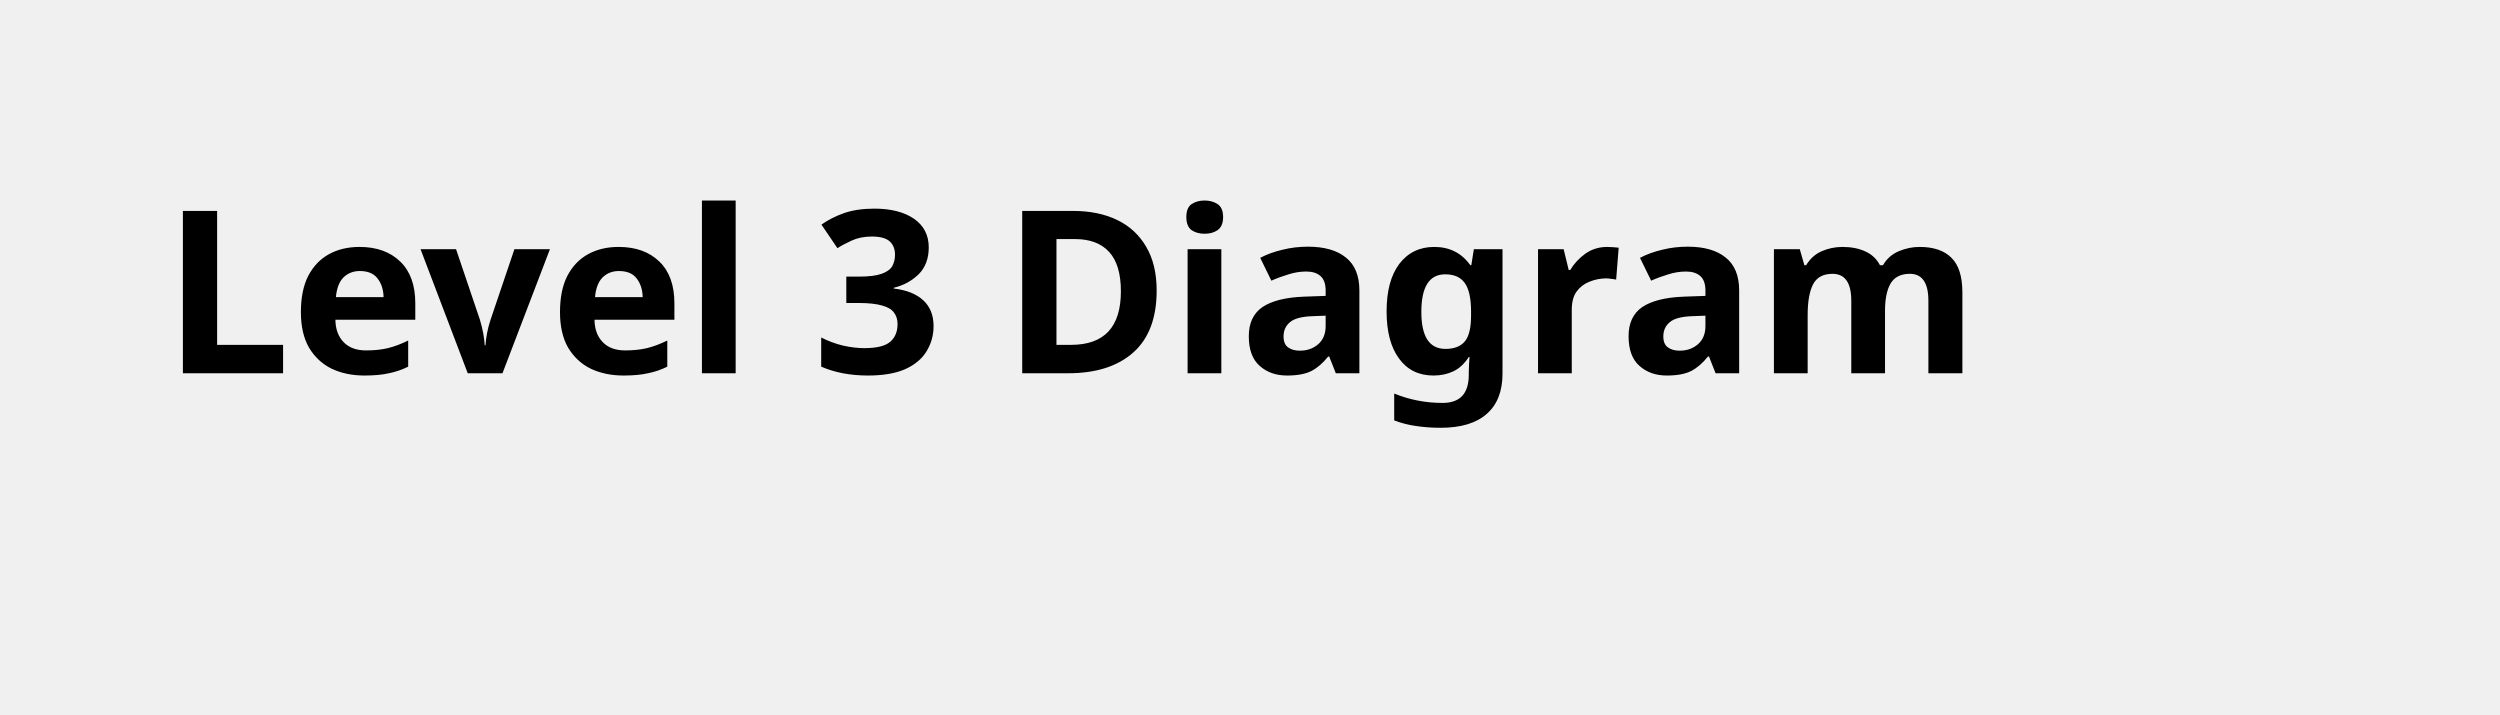
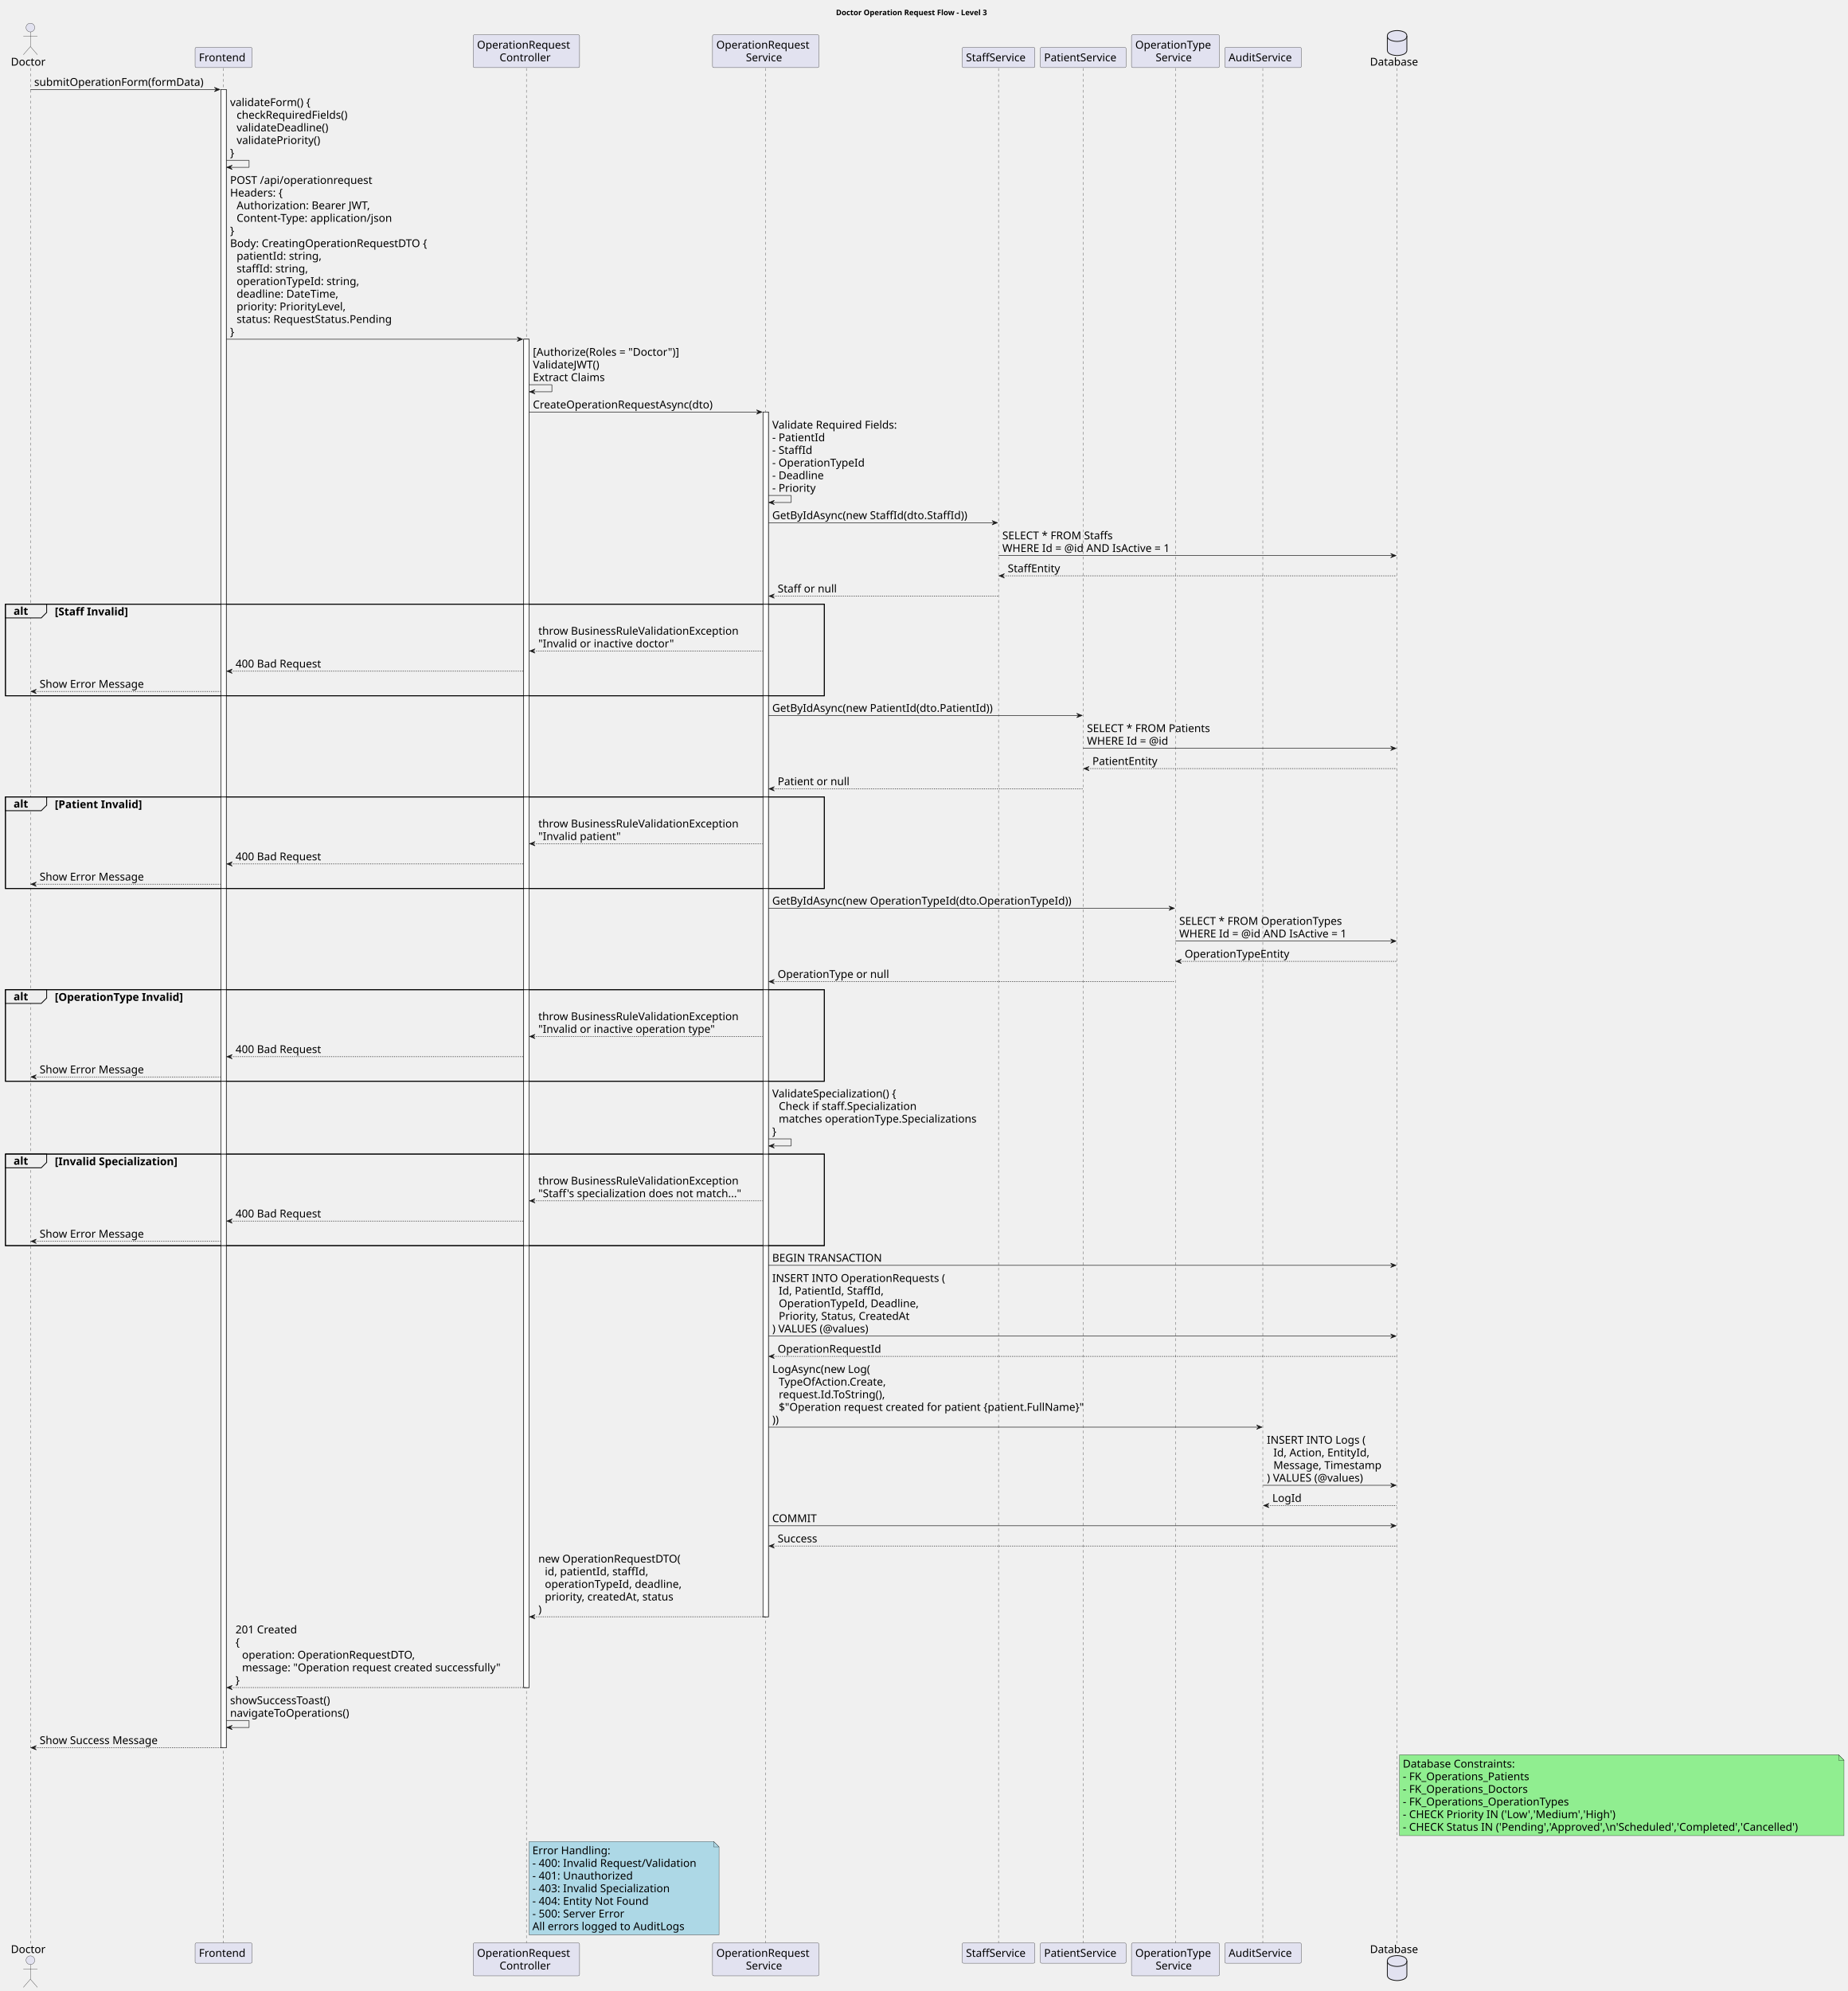
- <svg xmlns="http://www.w3.org/2000/svg" contentStyleType="text/css" height="44px" preserveAspectRatio="none" style="width:154px;height:44px;background:#FFFFFF;" version="1.1" viewBox="0 0 154 44" width="154px" zoomAndPan="magnify">
+ <svg xmlns="http://www.w3.org/2000/svg" contentStyleType="text/css" height="3668px" preserveAspectRatio="none" style="width:3405px;height:3668px;background:#FFFFFF;" version="1.1" viewBox="0 0 3405 3668" width="3405px" zoomAndPan="magnify">
  <defs />
  <g>
-     <text fill="#000000" font-family="sans-serif" font-size="14" font-weight="bold" lengthAdjust="spacing" textLength="126" x="10" y="22.995">Level 3 Diagram</text>
+     <text fill="#000000" font-family="sans-serif" font-size="14" font-weight="bold" lengthAdjust="spacing" textLength="321" x="1540.5" y="27.995">Doctor Operation Request Flow - Level 3</text>
+     <rect fill="#FFFFFF" height="3054.969" style="stroke:#181818;stroke-width:1.0;" width="10" x="407" y="164.859" />
+     <rect fill="#FFFFFF" height="2484.062" style="stroke:#181818;stroke-width:1.0;" width="10" x="965" y="624.922" />
+     <rect fill="#FFFFFF" height="2219.531" style="stroke:#181818;stroke-width:1.0;" width="10" x="1406" y="759.047" />
+     <rect fill="none" height="168.688" style="stroke:#000000;stroke-width:1.5;" width="1509" x="10" y="1113.141" />
+     <rect fill="none" height="168.688" style="stroke:#000000;stroke-width:1.5;" width="1509" x="10" y="1468.234" />
+     <rect fill="none" height="168.688" style="stroke:#000000;stroke-width:1.5;" width="1509" x="10" y="1823.328" />
+     <rect fill="none" height="168.688" style="stroke:#000000;stroke-width:1.5;" width="1509" x="10" y="2126.141" />
+     <line style="stroke:#181818;stroke-width:0.5;stroke-dasharray:5.0,5.0;" x1="56" x2="56" y1="125.578" y2="3580.484" />
+     <line style="stroke:#181818;stroke-width:0.5;stroke-dasharray:5.0,5.0;" x1="411.5" x2="411.5" y1="125.578" y2="3580.484" />
+     <line style="stroke:#181818;stroke-width:0.5;stroke-dasharray:5.0,5.0;" x1="970" x2="970" y1="125.578" y2="3580.484" />
+     <line style="stroke:#181818;stroke-width:0.5;stroke-dasharray:5.0,5.0;" x1="1411" x2="1411" y1="125.578" y2="3580.484" />
+     <line style="stroke:#181818;stroke-width:0.5;stroke-dasharray:5.0,5.0;" x1="1840" x2="1840" y1="125.578" y2="3580.484" />
+     <line style="stroke:#181818;stroke-width:0.5;stroke-dasharray:5.0,5.0;" x1="1996" x2="1996" y1="125.578" y2="3580.484" />
+     <line style="stroke:#181818;stroke-width:0.5;stroke-dasharray:5.0,5.0;" x1="2166" x2="2166" y1="125.578" y2="3580.484" />
+     <line style="stroke:#181818;stroke-width:0.5;stroke-dasharray:5.0,5.0;" x1="2327" x2="2327" y1="125.578" y2="3580.484" />
+     <line style="stroke:#181818;stroke-width:0.5;stroke-dasharray:5.0,5.0;" x1="2574.5" x2="2574.5" y1="125.578" y2="3580.484" />
+     <text fill="#000000" font-family="sans-serif" font-size="20" lengthAdjust="spacing" textLength="66" x="20" y="120.861">Doctor</text>
+     <ellipse cx="56" cy="50.797" fill="#E2E2F0" rx="8" ry="8" style="stroke:#181818;stroke-width:0.5;" />
+     <path d="M56,58.797 L56,85.797 M43,66.797 L69,66.797 M56,85.797 L43,100.797 M56,85.797 L69,100.797 " fill="none" style="stroke:#181818;stroke-width:0.5;" />
+     <text fill="#000000" font-family="sans-serif" font-size="20" lengthAdjust="spacing" textLength="66" x="20" y="3598.049">Doctor</text>
+     <ellipse cx="56" cy="3611.266" fill="#E2E2F0" rx="8" ry="8" style="stroke:#181818;stroke-width:0.5;" />
+     <path d="M56,3619.266 L56,3646.266 M43,3627.266 L69,3627.266 M56,3646.266 L43,3661.266 M56,3646.266 L69,3661.266 " fill="none" style="stroke:#181818;stroke-width:0.5;" />
+     <rect fill="#E2E2F0" height="37.281" rx="2.5" ry="2.5" style="stroke:#181818;stroke-width:0.5;" width="105" x="359.5" y="87.297" />
+     <text fill="#000000" font-family="sans-serif" font-size="20" lengthAdjust="spacing" textLength="91" x="366.5" y="112.861">Frontend</text>
+     <rect fill="#E2E2F0" height="37.281" rx="2.5" ry="2.5" style="stroke:#181818;stroke-width:0.5;" width="105" x="359.5" y="3579.484" />
+     <text fill="#000000" font-family="sans-serif" font-size="20" lengthAdjust="spacing" textLength="91" x="366.5" y="3605.049">Frontend</text>
+     <rect fill="#E2E2F0" height="60.562" rx="2.5" ry="2.5" style="stroke:#181818;stroke-width:0.5;" width="196" x="872" y="64.016" />
+     <text fill="#000000" font-family="sans-serif" font-size="20" lengthAdjust="spacing" textLength="182" x="879" y="89.58">OperationRequest</text>
+     <text fill="#000000" font-family="sans-serif" font-size="20" lengthAdjust="spacing" textLength="99" x="920.5" y="112.861">Controller</text>
+     <rect fill="#E2E2F0" height="60.562" rx="2.5" ry="2.5" style="stroke:#181818;stroke-width:0.5;" width="196" x="872" y="3579.484" />
+     <text fill="#000000" font-family="sans-serif" font-size="20" lengthAdjust="spacing" textLength="182" x="879" y="3605.049">OperationRequest</text>
+     <text fill="#000000" font-family="sans-serif" font-size="20" lengthAdjust="spacing" textLength="99" x="920.5" y="3628.33">Controller</text>
+     <rect fill="#E2E2F0" height="60.562" rx="2.5" ry="2.5" style="stroke:#181818;stroke-width:0.5;" width="196" x="1313" y="64.016" />
+     <text fill="#000000" font-family="sans-serif" font-size="20" lengthAdjust="spacing" textLength="182" x="1320" y="89.58">OperationRequest</text>
+     <text fill="#000000" font-family="sans-serif" font-size="20" lengthAdjust="spacing" textLength="73" x="1374.5" y="112.861">Service</text>
+     <rect fill="#E2E2F0" height="60.562" rx="2.5" ry="2.5" style="stroke:#181818;stroke-width:0.5;" width="196" x="1313" y="3579.484" />
+     <text fill="#000000" font-family="sans-serif" font-size="20" lengthAdjust="spacing" textLength="182" x="1320" y="3605.049">OperationRequest</text>
+     <text fill="#000000" font-family="sans-serif" font-size="20" lengthAdjust="spacing" textLength="73" x="1374.5" y="3628.33">Service</text>
+     <rect fill="#E2E2F0" height="37.281" rx="2.5" ry="2.5" style="stroke:#181818;stroke-width:0.5;" width="134" x="1773" y="87.297" />
+     <text fill="#000000" font-family="sans-serif" font-size="20" lengthAdjust="spacing" textLength="120" x="1780" y="112.861">StaffService</text>
+     <rect fill="#E2E2F0" height="37.281" rx="2.5" ry="2.5" style="stroke:#181818;stroke-width:0.5;" width="134" x="1773" y="3579.484" />
+     <text fill="#000000" font-family="sans-serif" font-size="20" lengthAdjust="spacing" textLength="120" x="1780" y="3605.049">StaffService</text>
+     <rect fill="#E2E2F0" height="37.281" rx="2.5" ry="2.5" style="stroke:#181818;stroke-width:0.5;" width="158" x="1917" y="87.297" />
+     <text fill="#000000" font-family="sans-serif" font-size="20" lengthAdjust="spacing" textLength="144" x="1924" y="112.861">PatientService</text>
+     <rect fill="#E2E2F0" height="37.281" rx="2.5" ry="2.5" style="stroke:#181818;stroke-width:0.5;" width="158" x="1917" y="3579.484" />
+     <text fill="#000000" font-family="sans-serif" font-size="20" lengthAdjust="spacing" textLength="144" x="1924" y="3605.049">PatientService</text>
+     <rect fill="#E2E2F0" height="60.562" rx="2.5" ry="2.5" style="stroke:#181818;stroke-width:0.5;" width="162" x="2085" y="64.016" />
+     <text fill="#000000" font-family="sans-serif" font-size="20" lengthAdjust="spacing" textLength="148" x="2092" y="89.58">OperationType</text>
+     <text fill="#000000" font-family="sans-serif" font-size="20" lengthAdjust="spacing" textLength="73" x="2129.5" y="112.861">Service</text>
+     <rect fill="#E2E2F0" height="60.562" rx="2.5" ry="2.5" style="stroke:#181818;stroke-width:0.5;" width="162" x="2085" y="3579.484" />
+     <text fill="#000000" font-family="sans-serif" font-size="20" lengthAdjust="spacing" textLength="148" x="2092" y="3605.049">OperationType</text>
+     <text fill="#000000" font-family="sans-serif" font-size="20" lengthAdjust="spacing" textLength="73" x="2129.5" y="3628.33">Service</text>
+     <rect fill="#E2E2F0" height="37.281" rx="2.5" ry="2.5" style="stroke:#181818;stroke-width:0.5;" width="141" x="2257" y="87.297" />
+     <text fill="#000000" font-family="sans-serif" font-size="20" lengthAdjust="spacing" textLength="127" x="2264" y="112.861">AuditService</text>
+     <rect fill="#E2E2F0" height="37.281" rx="2.5" ry="2.5" style="stroke:#181818;stroke-width:0.5;" width="141" x="2257" y="3579.484" />
+     <text fill="#000000" font-family="sans-serif" font-size="20" lengthAdjust="spacing" textLength="127" x="2264" y="3605.049">AuditService</text>
+     <text fill="#000000" font-family="sans-serif" font-size="20" lengthAdjust="spacing" textLength="94" x="2524.5" y="120.861">Database</text>
+     <path d="M2556.5,66.297 C2556.5,56.297 2574.5,56.297 2574.5,56.297 C2574.5,56.297 2592.5,56.297 2592.5,66.297 L2592.5,92.297 C2592.5,102.297 2574.5,102.297 2574.5,102.297 C2574.5,102.297 2556.5,102.297 2556.5,92.297 L2556.5,66.297 " fill="#E2E2F0" style="stroke:#181818;stroke-width:1.5;" />
+     <path d="M2556.5,66.297 C2556.5,76.297 2574.5,76.297 2574.5,76.297 C2574.5,76.297 2592.5,76.297 2592.5,66.297 " fill="none" style="stroke:#181818;stroke-width:1.5;" />
+     <text fill="#000000" font-family="sans-serif" font-size="20" lengthAdjust="spacing" textLength="94" x="2524.5" y="3598.049">Database</text>
+     <path d="M2556.5,3612.766 C2556.5,3602.766 2574.5,3602.766 2574.5,3602.766 C2574.5,3602.766 2592.5,3602.766 2592.5,3612.766 L2592.5,3638.766 C2592.5,3648.766 2574.5,3648.766 2574.5,3648.766 C2574.5,3648.766 2556.5,3648.766 2556.5,3638.766 L2556.5,3612.766 " fill="#E2E2F0" style="stroke:#181818;stroke-width:1.5;" />
+     <path d="M2556.5,3612.766 C2556.5,3622.766 2574.5,3622.766 2574.5,3622.766 C2574.5,3622.766 2592.5,3622.766 2592.5,3612.766 " fill="none" style="stroke:#181818;stroke-width:1.5;" />
+     <rect fill="#FFFFFF" height="3054.969" style="stroke:#181818;stroke-width:1.0;" width="10" x="407" y="164.859" />
+     <rect fill="#FFFFFF" height="2484.062" style="stroke:#181818;stroke-width:1.0;" width="10" x="965" y="624.922" />
+     <rect fill="#FFFFFF" height="2219.531" style="stroke:#181818;stroke-width:1.0;" width="10" x="1406" y="759.047" />
+     <polygon fill="#181818" points="395,160.859,405,164.859,395,168.859,399,164.859" style="stroke:#181818;stroke-width:1.0;" />
+     <line style="stroke:#181818;stroke-width:1.0;" x1="56" x2="401" y1="164.859" y2="164.859" />
+     <text fill="#000000" font-family="sans-serif" font-size="20" lengthAdjust="spacing" textLength="332" x="63" y="158.143">submitOperationForm(formData)</text>
+     <line style="stroke:#181818;stroke-width:1.0;" x1="417" x2="459" y1="295.266" y2="295.266" />
+     <line style="stroke:#181818;stroke-width:1.0;" x1="459" x2="459" y1="295.266" y2="308.266" />
+     <line style="stroke:#181818;stroke-width:1.0;" x1="418" x2="459" y1="308.266" y2="308.266" />
+     <polygon fill="#181818" points="428,304.266,418,308.266,428,312.266,424,308.266" style="stroke:#181818;stroke-width:1.0;" />
+     <text fill="#000000" font-family="sans-serif" font-size="20" lengthAdjust="spacing" textLength="167" x="424" y="195.424">validateForm() {</text>
+     <text fill="#000000" font-family="sans-serif" font-size="20" lengthAdjust="spacing" textLength="225" x="436" y="218.705">checkRequiredFields()</text>
+     <text fill="#000000" font-family="sans-serif" font-size="20" lengthAdjust="spacing" textLength="185" x="436" y="241.986">validateDeadline()</text>
+     <text fill="#000000" font-family="sans-serif" font-size="20" lengthAdjust="spacing" textLength="167" x="436" y="265.268">validatePriority()</text>
+     <text fill="#000000" font-family="sans-serif" font-size="20" lengthAdjust="spacing" textLength="13" x="424" y="288.549">}</text>
+     <polygon fill="#181818" points="953,620.922,963,624.922,953,628.922,957,624.922" style="stroke:#181818;stroke-width:1.0;" />
+     <line style="stroke:#181818;stroke-width:1.0;" x1="417" x2="959" y1="624.922" y2="624.922" />
+     <text fill="#000000" font-family="sans-serif" font-size="20" lengthAdjust="spacing" textLength="276" x="424" y="338.83">POST /api/operationrequest</text>
+     <text fill="#000000" font-family="sans-serif" font-size="20" lengthAdjust="spacing" textLength="108" x="424" y="362.111">Headers: {</text>
+     <text fill="#000000" font-family="sans-serif" font-size="20" lengthAdjust="spacing" textLength="265" x="436" y="385.393">Authorization: Bearer JWT,</text>
+     <text fill="#000000" font-family="sans-serif" font-size="20" lengthAdjust="spacing" textLength="308" x="436" y="408.674">Content-Type: application/json</text>
+     <text fill="#000000" font-family="sans-serif" font-size="20" lengthAdjust="spacing" textLength="13" x="424" y="431.955">}</text>
+     <text fill="#000000" font-family="sans-serif" font-size="20" lengthAdjust="spacing" textLength="393" x="424" y="455.236">Body: CreatingOperationRequestDTO {</text>
+     <text fill="#000000" font-family="sans-serif" font-size="20" lengthAdjust="spacing" textLength="168" x="436" y="478.518">patientId: string,</text>
+     <text fill="#000000" font-family="sans-serif" font-size="20" lengthAdjust="spacing" textLength="140" x="436" y="501.799">staffId: string,</text>
+     <text fill="#000000" font-family="sans-serif" font-size="20" lengthAdjust="spacing" textLength="240" x="436" y="525.08">operationTypeId: string,</text>
+     <text fill="#000000" font-family="sans-serif" font-size="20" lengthAdjust="spacing" textLength="203" x="436" y="548.361">deadline: DateTime,</text>
+     <text fill="#000000" font-family="sans-serif" font-size="20" lengthAdjust="spacing" textLength="214" x="436" y="571.643">priority: PriorityLevel,</text>
+     <text fill="#000000" font-family="sans-serif" font-size="20" lengthAdjust="spacing" textLength="308" x="436" y="594.924">status: RequestStatus.Pending</text>
+     <text fill="#000000" font-family="sans-serif" font-size="20" lengthAdjust="spacing" textLength="13" x="424" y="618.205">}</text>
+     <line style="stroke:#181818;stroke-width:1.0;" x1="975" x2="1017" y1="708.766" y2="708.766" />
+     <line style="stroke:#181818;stroke-width:1.0;" x1="1017" x2="1017" y1="708.766" y2="721.766" />
+     <line style="stroke:#181818;stroke-width:1.0;" x1="976" x2="1017" y1="721.766" y2="721.766" />
+     <polygon fill="#181818" points="986,717.766,976,721.766,986,725.766,982,721.766" style="stroke:#181818;stroke-width:1.0;" />
+     <text fill="#000000" font-family="sans-serif" font-size="20" lengthAdjust="spacing" textLength="298" x="982" y="655.486">[Authorize(Roles = "Doctor")]</text>
+     <text fill="#000000" font-family="sans-serif" font-size="20" lengthAdjust="spacing" textLength="137" x="982" y="678.768">ValidateJWT()</text>
+     <text fill="#000000" font-family="sans-serif" font-size="20" lengthAdjust="spacing" textLength="145" x="982" y="702.049">Extract Claims</text>
+     <polygon fill="#181818" points="1394,755.047,1404,759.047,1394,763.047,1398,759.047" style="stroke:#181818;stroke-width:1.0;" />
+     <line style="stroke:#181818;stroke-width:1.0;" x1="975" x2="1400" y1="759.047" y2="759.047" />
+     <text fill="#000000" font-family="sans-serif" font-size="20" lengthAdjust="spacing" textLength="356" x="982" y="752.33">CreateOperationRequestAsync(dto)</text>
+     <line style="stroke:#181818;stroke-width:1.0;" x1="1416" x2="1458" y1="912.734" y2="912.734" />
+     <line style="stroke:#181818;stroke-width:1.0;" x1="1458" x2="1458" y1="912.734" y2="925.734" />
+     <line style="stroke:#181818;stroke-width:1.0;" x1="1417" x2="1458" y1="925.734" y2="925.734" />
+     <polygon fill="#181818" points="1427,921.734,1417,925.734,1427,929.734,1423,925.734" style="stroke:#181818;stroke-width:1.0;" />
+     <text fill="#000000" font-family="sans-serif" font-size="20" lengthAdjust="spacing" textLength="252" x="1423" y="789.611">Validate Required Fields:</text>
+     <text fill="#000000" font-family="sans-serif" font-size="20" lengthAdjust="spacing" textLength="103" x="1423" y="812.893">- PatientId</text>
+     <text fill="#000000" font-family="sans-serif" font-size="20" lengthAdjust="spacing" textLength="79" x="1423" y="836.174">- StaffId</text>
+     <text fill="#000000" font-family="sans-serif" font-size="20" lengthAdjust="spacing" textLength="180" x="1423" y="859.455">- OperationTypeId</text>
+     <text fill="#000000" font-family="sans-serif" font-size="20" lengthAdjust="spacing" textLength="102" x="1423" y="882.736">- Deadline</text>
+     <text fill="#000000" font-family="sans-serif" font-size="20" lengthAdjust="spacing" textLength="84" x="1423" y="906.018">- Priority</text>
+     <polygon fill="#181818" points="1828,959.016,1838,963.016,1828,967.016,1832,963.016" style="stroke:#181818;stroke-width:1.0;" />
+     <line style="stroke:#181818;stroke-width:1.0;" x1="1416" x2="1834" y1="963.016" y2="963.016" />
+     <text fill="#000000" font-family="sans-serif" font-size="20" lengthAdjust="spacing" textLength="390" x="1423" y="956.299">GetByIdAsync(new StaffId(dto.StaffId))</text>
+     <polygon fill="#181818" points="2562.5,1019.578,2572.5,1023.578,2562.5,1027.578,2566.5,1023.578" style="stroke:#181818;stroke-width:1.0;" />
+     <line style="stroke:#181818;stroke-width:1.0;" x1="1840" x2="2568.5" y1="1023.578" y2="1023.578" />
+     <text fill="#000000" font-family="sans-serif" font-size="20" lengthAdjust="spacing" textLength="220" x="1847" y="993.58">SELECT * FROM Staffs</text>
+     <text fill="#000000" font-family="sans-serif" font-size="20" lengthAdjust="spacing" textLength="344" x="1847" y="1016.861">WHERE Id = @id AND IsActive = 1</text>
+     <polygon fill="#181818" points="1851,1056.859,1841,1060.859,1851,1064.859,1847,1060.859" style="stroke:#181818;stroke-width:1.0;" />
+     <line style="stroke:#181818;stroke-width:1.0;stroke-dasharray:2.0,2.0;" x1="1845" x2="2573.5" y1="1060.859" y2="1060.859" />
+     <text fill="#000000" font-family="sans-serif" font-size="20" lengthAdjust="spacing" textLength="106" x="1857" y="1054.143">StaffEntity</text>
+     <polygon fill="#181818" points="1427,1094.141,1417,1098.141,1427,1102.141,1423,1098.141" style="stroke:#181818;stroke-width:1.0;" />
+     <line style="stroke:#181818;stroke-width:1.0;stroke-dasharray:2.0,2.0;" x1="1421" x2="1839" y1="1098.141" y2="1098.141" />
+     <text fill="#000000" font-family="sans-serif" font-size="20" lengthAdjust="spacing" textLength="117" x="1433" y="1091.424">Staff or null</text>
+     <path d="M10,1113.141 L86,1113.141 L86,1128.422 L76,1138.422 L10,1138.422 L10,1113.141 " fill="#EEEEEE" style="stroke:#000000;stroke-width:1.5;" />
+     <rect fill="none" height="168.688" style="stroke:#000000;stroke-width:1.5;" width="1509" x="10" y="1113.141" />
+     <text fill="#000000" font-family="sans-serif" font-size="20" font-weight="bold" lengthAdjust="spacing" textLength="31" x="25" y="1132.705">alt</text>
+     <text fill="#000000" font-family="sans-serif" font-size="20" font-weight="bold" lengthAdjust="spacing" textLength="157" x="101" y="1133.705">[Staff Invalid]</text>
+     <polygon fill="#181818" points="986,1195.266,976,1199.266,986,1203.266,982,1199.266" style="stroke:#181818;stroke-width:1.0;" />
+     <line style="stroke:#181818;stroke-width:1.0;stroke-dasharray:2.0,2.0;" x1="980" x2="1405" y1="1199.266" y2="1199.266" />
+     <text fill="#000000" font-family="sans-serif" font-size="20" lengthAdjust="spacing" textLength="398" x="992" y="1169.268">throw BusinessRuleValidationException</text>
+     <text fill="#000000" font-family="sans-serif" font-size="20" lengthAdjust="spacing" textLength="268" x="992" y="1192.549">"Invalid or inactive doctor"</text>
+     <polygon fill="#181818" points="428,1232.547,418,1236.547,428,1240.547,424,1236.547" style="stroke:#181818;stroke-width:1.0;" />
+     <line style="stroke:#181818;stroke-width:1.0;stroke-dasharray:2.0,2.0;" x1="422" x2="964" y1="1236.547" y2="1236.547" />
+     <text fill="#000000" font-family="sans-serif" font-size="20" lengthAdjust="spacing" textLength="172" x="434" y="1229.83">400 Bad Request</text>
+     <polygon fill="#181818" points="67,1269.828,57,1273.828,67,1277.828,63,1273.828" style="stroke:#181818;stroke-width:1.0;" />
+     <line style="stroke:#181818;stroke-width:1.0;stroke-dasharray:2.0,2.0;" x1="61" x2="406" y1="1273.828" y2="1273.828" />
+     <text fill="#000000" font-family="sans-serif" font-size="20" lengthAdjust="spacing" textLength="202" x="73" y="1267.111">Show Error Message</text>
+     <polygon fill="#181818" points="1984,1314.109,1994,1318.109,1984,1322.109,1988,1318.109" style="stroke:#181818;stroke-width:1.0;" />
+     <line style="stroke:#181818;stroke-width:1.0;" x1="1416" x2="1990" y1="1318.109" y2="1318.109" />
+     <text fill="#000000" font-family="sans-serif" font-size="20" lengthAdjust="spacing" textLength="438" x="1423" y="1311.393">GetByIdAsync(new PatientId(dto.PatientId))</text>
+     <polygon fill="#181818" points="2562.5,1374.672,2572.5,1378.672,2562.5,1382.672,2566.5,1378.672" style="stroke:#181818;stroke-width:1.0;" />
+     <line style="stroke:#181818;stroke-width:1.0;" x1="1996" x2="2568.5" y1="1378.672" y2="1378.672" />
+     <text fill="#000000" font-family="sans-serif" font-size="20" lengthAdjust="spacing" textLength="244" x="2003" y="1348.674">SELECT * FROM Patients</text>
+     <text fill="#000000" font-family="sans-serif" font-size="20" lengthAdjust="spacing" textLength="168" x="2003" y="1371.955">WHERE Id = @id</text>
+     <polygon fill="#181818" points="2007,1411.953,1997,1415.953,2007,1419.953,2003,1415.953" style="stroke:#181818;stroke-width:1.0;" />
+     <line style="stroke:#181818;stroke-width:1.0;stroke-dasharray:2.0,2.0;" x1="2001" x2="2573.5" y1="1415.953" y2="1415.953" />
+     <text fill="#000000" font-family="sans-serif" font-size="20" lengthAdjust="spacing" textLength="130" x="2013" y="1409.236">PatientEntity</text>
+     <polygon fill="#181818" points="1427,1449.234,1417,1453.234,1427,1457.234,1423,1453.234" style="stroke:#181818;stroke-width:1.0;" />
+     <line style="stroke:#181818;stroke-width:1.0;stroke-dasharray:2.0,2.0;" x1="1421" x2="1995" y1="1453.234" y2="1453.234" />
+     <text fill="#000000" font-family="sans-serif" font-size="20" lengthAdjust="spacing" textLength="141" x="1433" y="1446.518">Patient or null</text>
+     <path d="M10,1468.234 L86,1468.234 L86,1483.516 L76,1493.516 L10,1493.516 L10,1468.234 " fill="#EEEEEE" style="stroke:#000000;stroke-width:1.5;" />
+     <rect fill="none" height="168.688" style="stroke:#000000;stroke-width:1.5;" width="1509" x="10" y="1468.234" />
+     <text fill="#000000" font-family="sans-serif" font-size="20" font-weight="bold" lengthAdjust="spacing" textLength="31" x="25" y="1487.799">alt</text>
+     <text fill="#000000" font-family="sans-serif" font-size="20" font-weight="bold" lengthAdjust="spacing" textLength="185" x="101" y="1488.799">[Patient Invalid]</text>
+     <polygon fill="#181818" points="986,1550.359,976,1554.359,986,1558.359,982,1554.359" style="stroke:#181818;stroke-width:1.0;" />
+     <line style="stroke:#181818;stroke-width:1.0;stroke-dasharray:2.0,2.0;" x1="980" x2="1405" y1="1554.359" y2="1554.359" />
+     <text fill="#000000" font-family="sans-serif" font-size="20" lengthAdjust="spacing" textLength="398" x="992" y="1524.361">throw BusinessRuleValidationException</text>
+     <text fill="#000000" font-family="sans-serif" font-size="20" lengthAdjust="spacing" textLength="165" x="992" y="1547.643">"Invalid patient"</text>
+     <polygon fill="#181818" points="428,1587.641,418,1591.641,428,1595.641,424,1591.641" style="stroke:#181818;stroke-width:1.0;" />
+     <line style="stroke:#181818;stroke-width:1.0;stroke-dasharray:2.0,2.0;" x1="422" x2="964" y1="1591.641" y2="1591.641" />
+     <text fill="#000000" font-family="sans-serif" font-size="20" lengthAdjust="spacing" textLength="172" x="434" y="1584.924">400 Bad Request</text>
+     <polygon fill="#181818" points="67,1624.922,57,1628.922,67,1632.922,63,1628.922" style="stroke:#181818;stroke-width:1.0;" />
+     <line style="stroke:#181818;stroke-width:1.0;stroke-dasharray:2.0,2.0;" x1="61" x2="406" y1="1628.922" y2="1628.922" />
+     <text fill="#000000" font-family="sans-serif" font-size="20" lengthAdjust="spacing" textLength="202" x="73" y="1622.205">Show Error Message</text>
+     <polygon fill="#181818" points="2154,1669.203,2164,1673.203,2154,1677.203,2158,1673.203" style="stroke:#181818;stroke-width:1.0;" />
+     <line style="stroke:#181818;stroke-width:1.0;" x1="1416" x2="2160" y1="1673.203" y2="1673.203" />
+     <text fill="#000000" font-family="sans-serif" font-size="20" lengthAdjust="spacing" textLength="592" x="1423" y="1666.486">GetByIdAsync(new OperationTypeId(dto.OperationTypeId))</text>
+     <polygon fill="#181818" points="2562.5,1729.766,2572.5,1733.766,2562.5,1737.766,2566.5,1733.766" style="stroke:#181818;stroke-width:1.0;" />
+     <line style="stroke:#181818;stroke-width:1.0;" x1="2166" x2="2568.5" y1="1733.766" y2="1733.766" />
+     <text fill="#000000" font-family="sans-serif" font-size="20" lengthAdjust="spacing" textLength="321" x="2173" y="1703.768">SELECT * FROM OperationTypes</text>
+     <text fill="#000000" font-family="sans-serif" font-size="20" lengthAdjust="spacing" textLength="344" x="2173" y="1727.049">WHERE Id = @id AND IsActive = 1</text>
+     <polygon fill="#181818" points="2177,1767.047,2167,1771.047,2177,1775.047,2173,1771.047" style="stroke:#181818;stroke-width:1.0;" />
+     <line style="stroke:#181818;stroke-width:1.0;stroke-dasharray:2.0,2.0;" x1="2171" x2="2573.5" y1="1771.047" y2="1771.047" />
+     <text fill="#000000" font-family="sans-serif" font-size="20" lengthAdjust="spacing" textLength="207" x="2183" y="1764.33">OperationTypeEntity</text>
+     <polygon fill="#181818" points="1427,1804.328,1417,1808.328,1427,1812.328,1423,1808.328" style="stroke:#181818;stroke-width:1.0;" />
+     <line style="stroke:#181818;stroke-width:1.0;stroke-dasharray:2.0,2.0;" x1="1421" x2="2165" y1="1808.328" y2="1808.328" />
+     <text fill="#000000" font-family="sans-serif" font-size="20" lengthAdjust="spacing" textLength="218" x="1433" y="1801.611">OperationType or null</text>
+     <path d="M10,1823.328 L86,1823.328 L86,1838.609 L76,1848.609 L10,1848.609 L10,1823.328 " fill="#EEEEEE" style="stroke:#000000;stroke-width:1.5;" />
+     <rect fill="none" height="168.688" style="stroke:#000000;stroke-width:1.5;" width="1509" x="10" y="1823.328" />
+     <text fill="#000000" font-family="sans-serif" font-size="20" font-weight="bold" lengthAdjust="spacing" textLength="31" x="25" y="1842.893">alt</text>
+     <text fill="#000000" font-family="sans-serif" font-size="20" font-weight="bold" lengthAdjust="spacing" textLength="270" x="101" y="1843.893">[OperationType Invalid]</text>
+     <polygon fill="#181818" points="986,1905.453,976,1909.453,986,1913.453,982,1909.453" style="stroke:#181818;stroke-width:1.0;" />
+     <line style="stroke:#181818;stroke-width:1.0;stroke-dasharray:2.0,2.0;" x1="980" x2="1405" y1="1909.453" y2="1909.453" />
+     <text fill="#000000" font-family="sans-serif" font-size="20" lengthAdjust="spacing" textLength="398" x="992" y="1879.455">throw BusinessRuleValidationException</text>
+     <text fill="#000000" font-family="sans-serif" font-size="20" lengthAdjust="spacing" textLength="350" x="992" y="1902.736">"Invalid or inactive operation type"</text>
+     <polygon fill="#181818" points="428,1942.734,418,1946.734,428,1950.734,424,1946.734" style="stroke:#181818;stroke-width:1.0;" />
+     <line style="stroke:#181818;stroke-width:1.0;stroke-dasharray:2.0,2.0;" x1="422" x2="964" y1="1946.734" y2="1946.734" />
+     <text fill="#000000" font-family="sans-serif" font-size="20" lengthAdjust="spacing" textLength="172" x="434" y="1940.018">400 Bad Request</text>
+     <polygon fill="#181818" points="67,1980.016,57,1984.016,67,1988.016,63,1984.016" style="stroke:#181818;stroke-width:1.0;" />
+     <line style="stroke:#181818;stroke-width:1.0;stroke-dasharray:2.0,2.0;" x1="61" x2="406" y1="1984.016" y2="1984.016" />
+     <text fill="#000000" font-family="sans-serif" font-size="20" lengthAdjust="spacing" textLength="202" x="73" y="1977.299">Show Error Message</text>
+     <line style="stroke:#181818;stroke-width:1.0;" x1="1416" x2="1458" y1="2098.141" y2="2098.141" />
+     <line style="stroke:#181818;stroke-width:1.0;" x1="1458" x2="1458" y1="2098.141" y2="2111.141" />
+     <line style="stroke:#181818;stroke-width:1.0;" x1="1417" x2="1458" y1="2111.141" y2="2111.141" />
+     <polygon fill="#181818" points="1427,2107.141,1417,2111.141,1427,2115.141,1423,2111.141" style="stroke:#181818;stroke-width:1.0;" />
+     <text fill="#000000" font-family="sans-serif" font-size="20" lengthAdjust="spacing" textLength="259" x="1423" y="2021.58">ValidateSpecialization() {</text>
+     <text fill="#000000" font-family="sans-serif" font-size="20" lengthAdjust="spacing" textLength="278" x="1435" y="2044.861">Check if staff.Specialization</text>
+     <text fill="#000000" font-family="sans-serif" font-size="20" lengthAdjust="spacing" textLength="393" x="1435" y="2068.143">matches operationType.Specializations</text>
+     <text fill="#000000" font-family="sans-serif" font-size="20" lengthAdjust="spacing" textLength="13" x="1423" y="2091.424">}</text>
+     <path d="M10,2126.141 L86,2126.141 L86,2141.422 L76,2151.422 L10,2151.422 L10,2126.141 " fill="#EEEEEE" style="stroke:#000000;stroke-width:1.5;" />
+     <rect fill="none" height="168.688" style="stroke:#000000;stroke-width:1.5;" width="1509" x="10" y="2126.141" />
+     <text fill="#000000" font-family="sans-serif" font-size="20" font-weight="bold" lengthAdjust="spacing" textLength="31" x="25" y="2145.705">alt</text>
+     <text fill="#000000" font-family="sans-serif" font-size="20" font-weight="bold" lengthAdjust="spacing" textLength="261" x="101" y="2146.705">[Invalid Specialization]</text>
+     <polygon fill="#181818" points="986,2208.266,976,2212.266,986,2216.266,982,2212.266" style="stroke:#181818;stroke-width:1.0;" />
+     <line style="stroke:#181818;stroke-width:1.0;stroke-dasharray:2.0,2.0;" x1="980" x2="1405" y1="2212.266" y2="2212.266" />
+     <text fill="#000000" font-family="sans-serif" font-size="20" lengthAdjust="spacing" textLength="398" x="992" y="2182.268">throw BusinessRuleValidationException</text>
+     <text fill="#000000" font-family="sans-serif" font-size="20" lengthAdjust="spacing" textLength="407" x="992" y="2205.549">"Staff's specialization does not match..."</text>
+     <polygon fill="#181818" points="428,2245.547,418,2249.547,428,2253.547,424,2249.547" style="stroke:#181818;stroke-width:1.0;" />
+     <line style="stroke:#181818;stroke-width:1.0;stroke-dasharray:2.0,2.0;" x1="422" x2="964" y1="2249.547" y2="2249.547" />
+     <text fill="#000000" font-family="sans-serif" font-size="20" lengthAdjust="spacing" textLength="172" x="434" y="2242.83">400 Bad Request</text>
+     <polygon fill="#181818" points="67,2282.828,57,2286.828,67,2290.828,63,2286.828" style="stroke:#181818;stroke-width:1.0;" />
+     <line style="stroke:#181818;stroke-width:1.0;stroke-dasharray:2.0,2.0;" x1="61" x2="406" y1="2286.828" y2="2286.828" />
+     <text fill="#000000" font-family="sans-serif" font-size="20" lengthAdjust="spacing" textLength="202" x="73" y="2280.111">Show Error Message</text>
+     <polygon fill="#181818" points="2562.5,2327.109,2572.5,2331.109,2562.5,2335.109,2566.5,2331.109" style="stroke:#181818;stroke-width:1.0;" />
+     <line style="stroke:#181818;stroke-width:1.0;" x1="1416" x2="2568.5" y1="2331.109" y2="2331.109" />
+     <text fill="#000000" font-family="sans-serif" font-size="20" lengthAdjust="spacing" textLength="215" x="1423" y="2324.393">BEGIN TRANSACTION</text>
+     <polygon fill="#181818" points="2562.5,2457.516,2572.5,2461.516,2562.5,2465.516,2566.5,2461.516" style="stroke:#181818;stroke-width:1.0;" />
+     <line style="stroke:#181818;stroke-width:1.0;" x1="1416" x2="2568.5" y1="2461.516" y2="2461.516" />
+     <text fill="#000000" font-family="sans-serif" font-size="20" lengthAdjust="spacing" textLength="340" x="1423" y="2361.674">INSERT INTO OperationRequests (</text>
+     <text fill="#000000" font-family="sans-serif" font-size="20" lengthAdjust="spacing" textLength="205" x="1435" y="2384.955">Id, PatientId, StaffId,</text>
+     <text fill="#000000" font-family="sans-serif" font-size="20" lengthAdjust="spacing" textLength="274" x="1435" y="2408.236">OperationTypeId, Deadline,</text>
+     <text fill="#000000" font-family="sans-serif" font-size="20" lengthAdjust="spacing" textLength="260" x="1435" y="2431.518">Priority, Status, CreatedAt</text>
+     <text fill="#000000" font-family="sans-serif" font-size="20" lengthAdjust="spacing" textLength="200" x="1423" y="2454.799">) VALUES (@values)</text>
+     <polygon fill="#181818" points="1427,2494.797,1417,2498.797,1427,2502.797,1423,2498.797" style="stroke:#181818;stroke-width:1.0;" />
+     <line style="stroke:#181818;stroke-width:1.0;stroke-dasharray:2.0,2.0;" x1="1421" x2="2573.5" y1="2498.797" y2="2498.797" />
+     <text fill="#000000" font-family="sans-serif" font-size="20" lengthAdjust="spacing" textLength="201" x="1433" y="2492.08">OperationRequestId</text>
+     <polygon fill="#181818" points="2315.5,2625.203,2325.5,2629.203,2315.5,2633.203,2319.5,2629.203" style="stroke:#181818;stroke-width:1.0;" />
+     <line style="stroke:#181818;stroke-width:1.0;" x1="1416" x2="2321.5" y1="2629.203" y2="2629.203" />
+     <text fill="#000000" font-family="sans-serif" font-size="20" lengthAdjust="spacing" textLength="195" x="1423" y="2529.361">LogAsync(new Log(</text>
+     <text fill="#000000" font-family="sans-serif" font-size="20" lengthAdjust="spacing" textLength="213" x="1435" y="2552.643">TypeOfAction.Create,</text>
+     <text fill="#000000" font-family="sans-serif" font-size="20" lengthAdjust="spacing" textLength="214" x="1435" y="2575.924">request.Id.ToString(),</text>
+     <text fill="#000000" font-family="sans-serif" font-size="20" lengthAdjust="spacing" textLength="614" x="1435" y="2599.205">$"Operation request created for patient {patient.FullName}"</text>
+     <text fill="#000000" font-family="sans-serif" font-size="20" lengthAdjust="spacing" textLength="16" x="1423" y="2622.486">))</text>
+     <polygon fill="#181818" points="2562.5,2732.328,2572.5,2736.328,2562.5,2740.328,2566.5,2736.328" style="stroke:#181818;stroke-width:1.0;" />
+     <line style="stroke:#181818;stroke-width:1.0;" x1="2327.5" x2="2568.5" y1="2736.328" y2="2736.328" />
+     <text fill="#000000" font-family="sans-serif" font-size="20" lengthAdjust="spacing" textLength="194" x="2334.5" y="2659.768">INSERT INTO Logs (</text>
+     <text fill="#000000" font-family="sans-serif" font-size="20" lengthAdjust="spacing" textLength="191" x="2346.5" y="2683.049">Id, Action, EntityId,</text>
+     <text fill="#000000" font-family="sans-serif" font-size="20" lengthAdjust="spacing" textLength="211" x="2346.5" y="2706.33">Message, Timestamp</text>
+     <text fill="#000000" font-family="sans-serif" font-size="20" lengthAdjust="spacing" textLength="200" x="2334.5" y="2729.611">) VALUES (@values)</text>
+     <polygon fill="#181818" points="2338.5,2769.609,2328.5,2773.609,2338.5,2777.609,2334.5,2773.609" style="stroke:#181818;stroke-width:1.0;" />
+     <line style="stroke:#181818;stroke-width:1.0;stroke-dasharray:2.0,2.0;" x1="2332.5" x2="2573.5" y1="2773.609" y2="2773.609" />
+     <text fill="#000000" font-family="sans-serif" font-size="20" lengthAdjust="spacing" textLength="55" x="2344.5" y="2766.893">LogId</text>
+     <polygon fill="#181818" points="2562.5,2806.891,2572.5,2810.891,2562.5,2814.891,2566.5,2810.891" style="stroke:#181818;stroke-width:1.0;" />
+     <line style="stroke:#181818;stroke-width:1.0;" x1="1416" x2="2568.5" y1="2810.891" y2="2810.891" />
+     <text fill="#000000" font-family="sans-serif" font-size="20" lengthAdjust="spacing" textLength="82" x="1423" y="2804.174">COMMIT</text>
+     <polygon fill="#181818" points="1427,2844.172,1417,2848.172,1427,2852.172,1423,2848.172" style="stroke:#181818;stroke-width:1.0;" />
+     <line style="stroke:#181818;stroke-width:1.0;stroke-dasharray:2.0,2.0;" x1="1421" x2="2573.5" y1="2848.172" y2="2848.172" />
+     <text fill="#000000" font-family="sans-serif" font-size="20" lengthAdjust="spacing" textLength="80" x="1433" y="2841.455">Success</text>
+     <polygon fill="#181818" points="986,2974.578,976,2978.578,986,2982.578,982,2978.578" style="stroke:#181818;stroke-width:1.0;" />
+     <line style="stroke:#181818;stroke-width:1.0;stroke-dasharray:2.0,2.0;" x1="980" x2="1410" y1="2978.578" y2="2978.578" />
+     <text fill="#000000" font-family="sans-serif" font-size="20" lengthAdjust="spacing" textLength="281" x="992" y="2878.736">new OperationRequestDTO(</text>
+     <text fill="#000000" font-family="sans-serif" font-size="20" lengthAdjust="spacing" textLength="203" x="1004" y="2902.018">id, patientId, staffId,</text>
+     <text fill="#000000" font-family="sans-serif" font-size="20" lengthAdjust="spacing" textLength="268" x="1004" y="2925.299">operationTypeId, deadline,</text>
+     <text fill="#000000" font-family="sans-serif" font-size="20" lengthAdjust="spacing" textLength="255" x="1004" y="2948.58">priority, createdAt, status</text>
+     <text fill="#000000" font-family="sans-serif" font-size="20" lengthAdjust="spacing" textLength="8" x="992" y="2971.861">)</text>
+     <polygon fill="#181818" points="428,3104.984,418,3108.984,428,3112.984,424,3108.984" style="stroke:#181818;stroke-width:1.0;" />
+     <line style="stroke:#181818;stroke-width:1.0;stroke-dasharray:2.0,2.0;" x1="422" x2="969" y1="3108.984" y2="3108.984" />
+     <text fill="#000000" font-family="sans-serif" font-size="20" lengthAdjust="spacing" textLength="124" x="434" y="3009.143">201 Created</text>
+     <text fill="#000000" font-family="sans-serif" font-size="20" lengthAdjust="spacing" textLength="13" x="434" y="3032.424">{</text>
+     <text fill="#000000" font-family="sans-serif" font-size="20" lengthAdjust="spacing" textLength="340" x="446" y="3055.705">operation: OperationRequestDTO,</text>
+     <text fill="#000000" font-family="sans-serif" font-size="20" lengthAdjust="spacing" textLength="512" x="446" y="3078.986">message: "Operation request created successfully"</text>
+     <text fill="#000000" font-family="sans-serif" font-size="20" lengthAdjust="spacing" textLength="13" x="434" y="3102.268">}</text>
+     <line style="stroke:#181818;stroke-width:1.0;" x1="417" x2="459" y1="3169.547" y2="3169.547" />
+     <line style="stroke:#181818;stroke-width:1.0;" x1="459" x2="459" y1="3169.547" y2="3182.547" />
+     <line style="stroke:#181818;stroke-width:1.0;" x1="418" x2="459" y1="3182.547" y2="3182.547" />
+     <polygon fill="#181818" points="428,3178.547,418,3182.547,428,3186.547,424,3182.547" style="stroke:#181818;stroke-width:1.0;" />
+     <text fill="#000000" font-family="sans-serif" font-size="20" lengthAdjust="spacing" textLength="202" x="424" y="3139.549">showSuccessToast()</text>
+     <text fill="#000000" font-family="sans-serif" font-size="20" lengthAdjust="spacing" textLength="237" x="424" y="3162.83">navigateToOperations()</text>
+     <polygon fill="#181818" points="67,3215.828,57,3219.828,67,3223.828,63,3219.828" style="stroke:#181818;stroke-width:1.0;" />
+     <line style="stroke:#181818;stroke-width:1.0;stroke-dasharray:2.0,2.0;" x1="61" x2="411" y1="3219.828" y2="3219.828" />
+     <text fill="#000000" font-family="sans-serif" font-size="20" lengthAdjust="spacing" textLength="233" x="73" y="3213.111">Show Success Message</text>
+     <path d="M2579,3232.828 L2579,3381.828 L3398,3381.828 L3398,3242.828 L3388,3232.828 L2579,3232.828 " fill="#90EE90" style="stroke:#181818;stroke-width:0.5;" />
+     <path d="M3388,3232.828 L3388,3242.828 L3398,3242.828 L3388,3232.828 " fill="#90EE90" style="stroke:#181818;stroke-width:0.5;" />
+     <text fill="#000000" font-family="sans-serif" font-size="20" lengthAdjust="spacing" textLength="221" x="2585" y="3256.393">Database Constraints:</text>
+     <text fill="#000000" font-family="sans-serif" font-size="20" lengthAdjust="spacing" textLength="249" x="2585" y="3279.674">- FK_Operations_Patients</text>
+     <text fill="#000000" font-family="sans-serif" font-size="20" lengthAdjust="spacing" textLength="244" x="2585" y="3302.955">- FK_Operations_Doctors</text>
+     <text fill="#000000" font-family="sans-serif" font-size="20" lengthAdjust="spacing" textLength="326" x="2585" y="3326.236">- FK_Operations_OperationTypes</text>
+     <text fill="#000000" font-family="sans-serif" font-size="20" lengthAdjust="spacing" textLength="424" x="2585" y="3349.518">- CHECK Priority IN ('Low','Medium','High')</text>
+     <text fill="#000000" font-family="sans-serif" font-size="20" lengthAdjust="spacing" textLength="798" x="2585" y="3372.799">- CHECK Status IN ('Pending','Approved',\n'Scheduled','Completed','Cancelled')</text>
+     <path d="M975,3392.516 L975,3564.516 L1325,3564.516 L1325,3402.516 L1315,3392.516 L975,3392.516 " fill="#ADD8E6" style="stroke:#181818;stroke-width:0.5;" />
+     <path d="M1315,3392.516 L1315,3402.516 L1325,3402.516 L1315,3392.516 " fill="#ADD8E6" style="stroke:#181818;stroke-width:0.5;" />
+     <text fill="#000000" font-family="sans-serif" font-size="20" lengthAdjust="spacing" textLength="153" x="981" y="3416.08">Error Handling:</text>
+     <text fill="#000000" font-family="sans-serif" font-size="20" lengthAdjust="spacing" textLength="329" x="981" y="3439.361">- 400: Invalid Request/Validation</text>
+     <text fill="#000000" font-family="sans-serif" font-size="20" lengthAdjust="spacing" textLength="201" x="981" y="3462.643">- 401: Unauthorized</text>
+     <text fill="#000000" font-family="sans-serif" font-size="20" lengthAdjust="spacing" textLength="279" x="981" y="3485.924">- 403: Invalid Specialization</text>
+     <text fill="#000000" font-family="sans-serif" font-size="20" lengthAdjust="spacing" textLength="234" x="981" y="3509.205">- 404: Entity Not Found</text>
+     <text fill="#000000" font-family="sans-serif" font-size="20" lengthAdjust="spacing" textLength="184" x="981" y="3532.486">- 500: Server Error</text>
+     <text fill="#000000" font-family="sans-serif" font-size="20" lengthAdjust="spacing" textLength="297" x="981" y="3555.768">All errors logged to AuditLogs</text>
  </g>
</svg>
